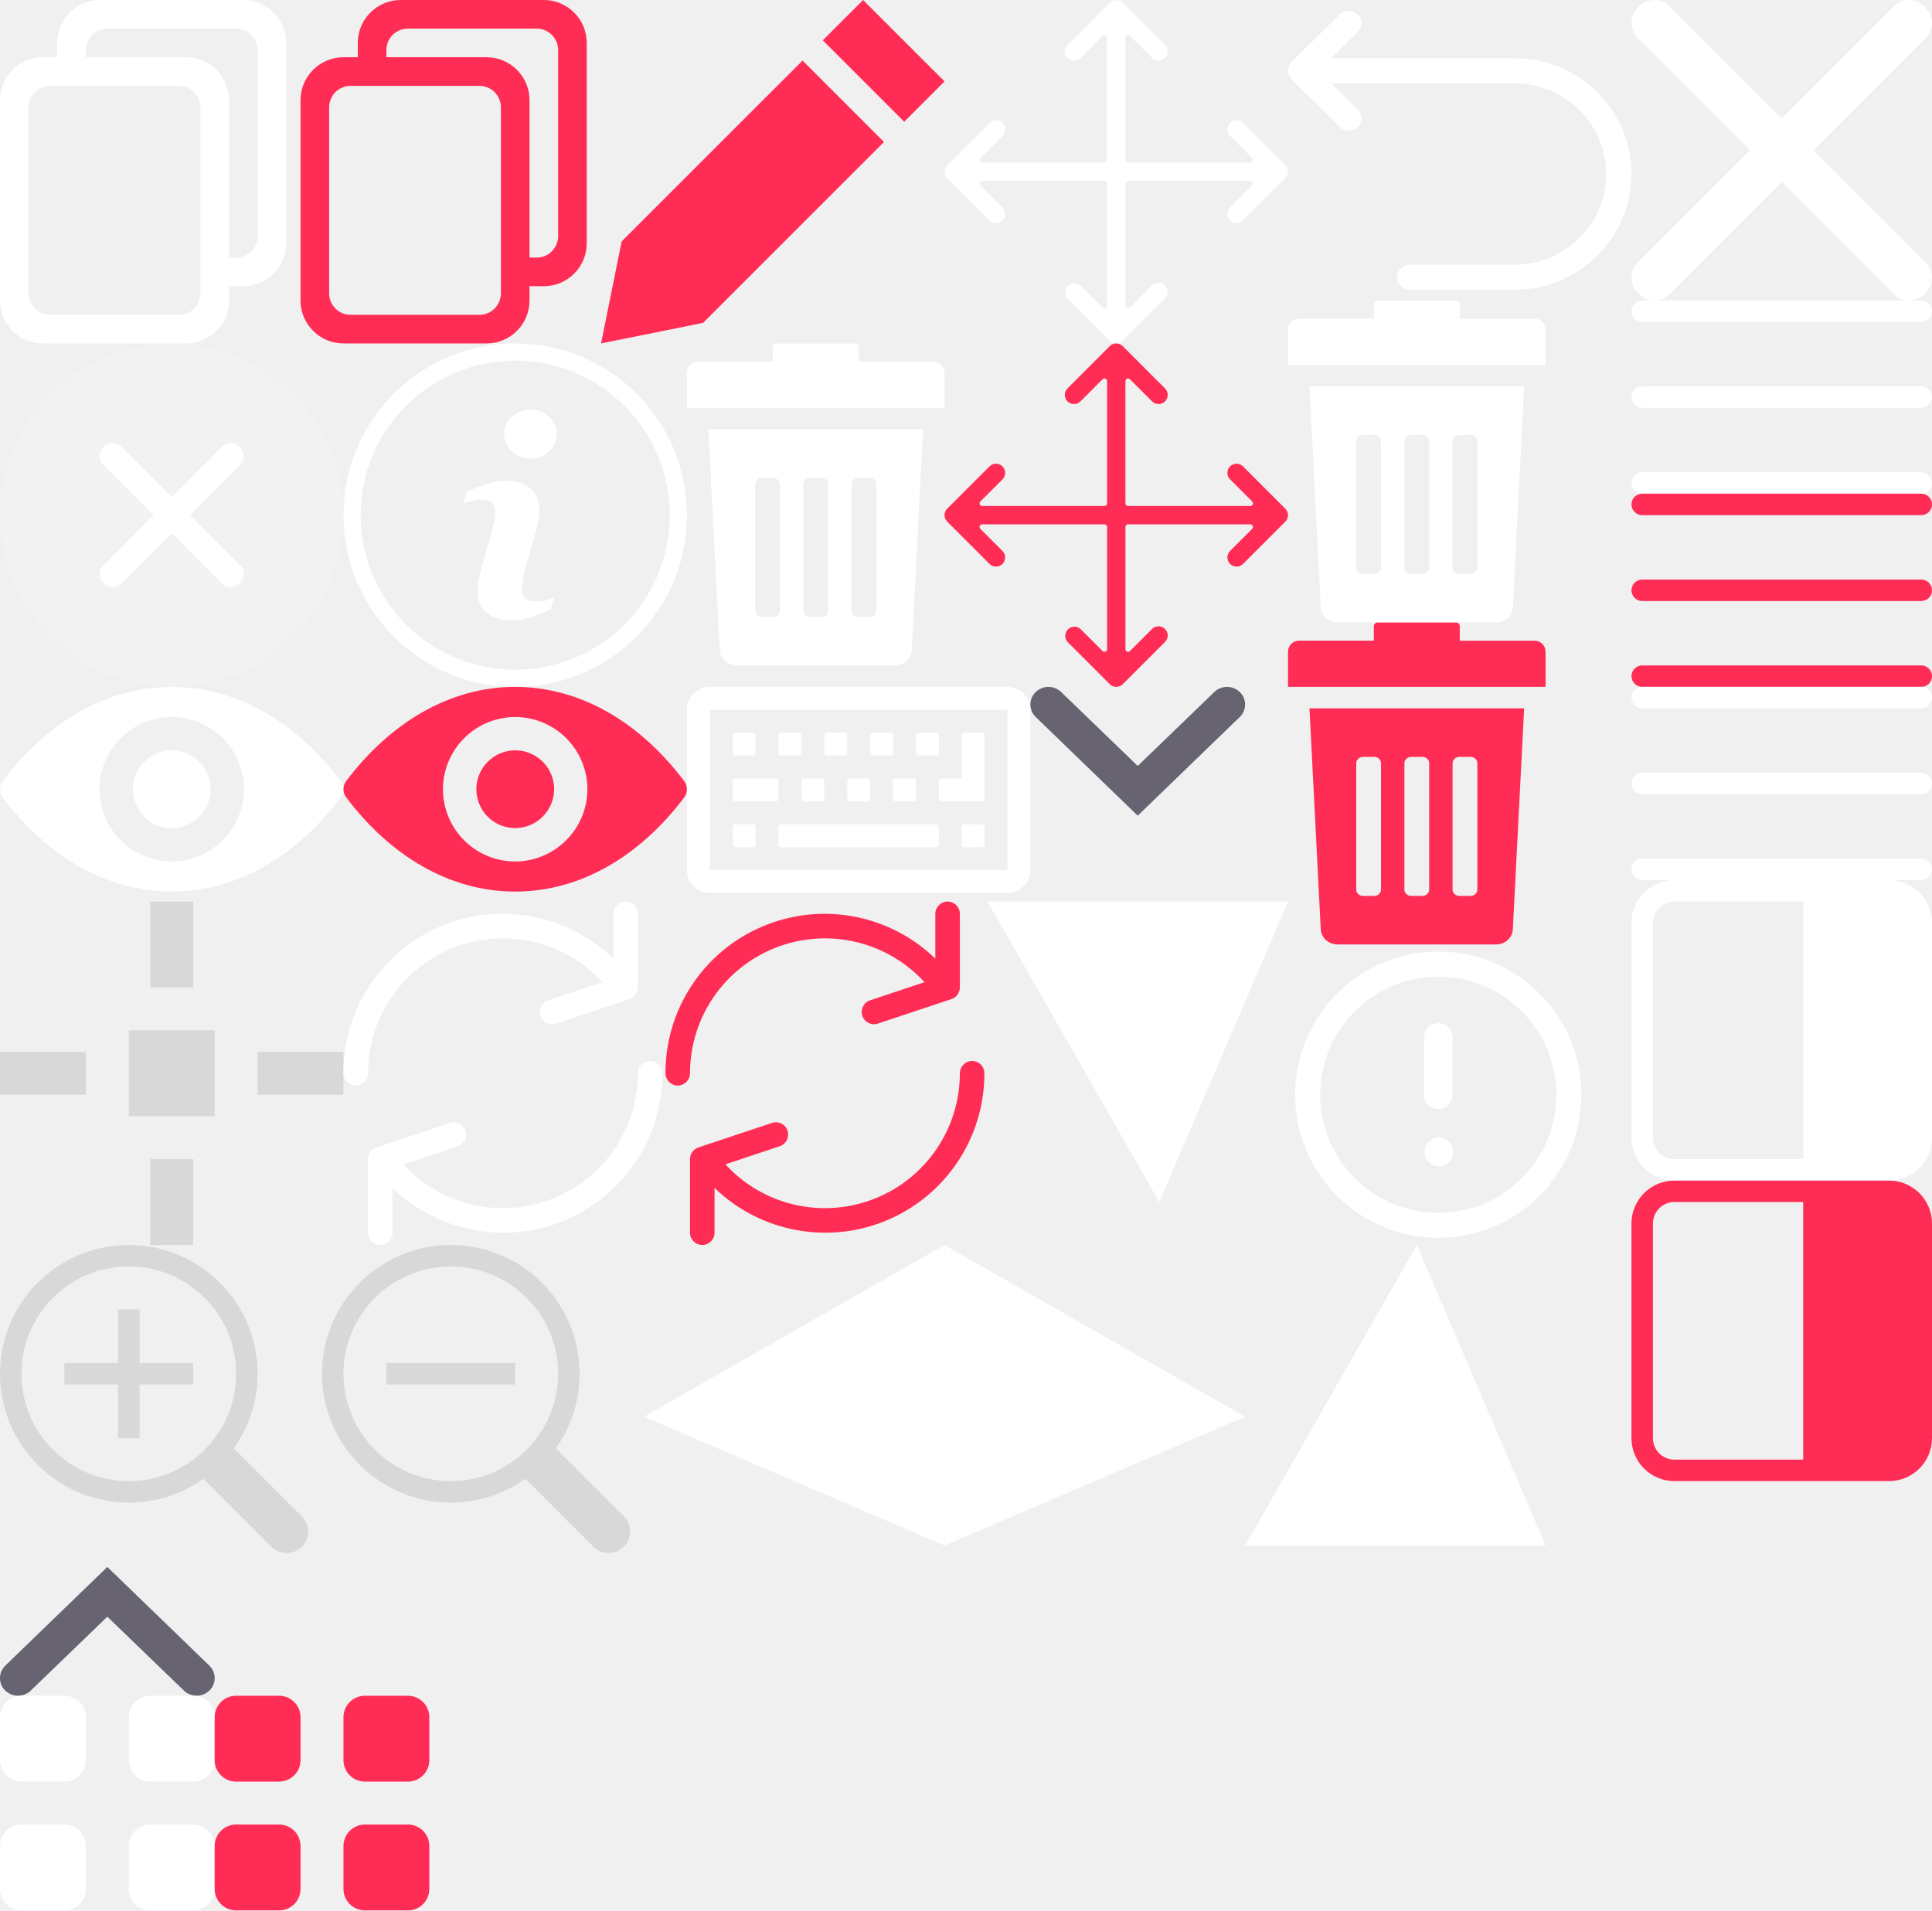
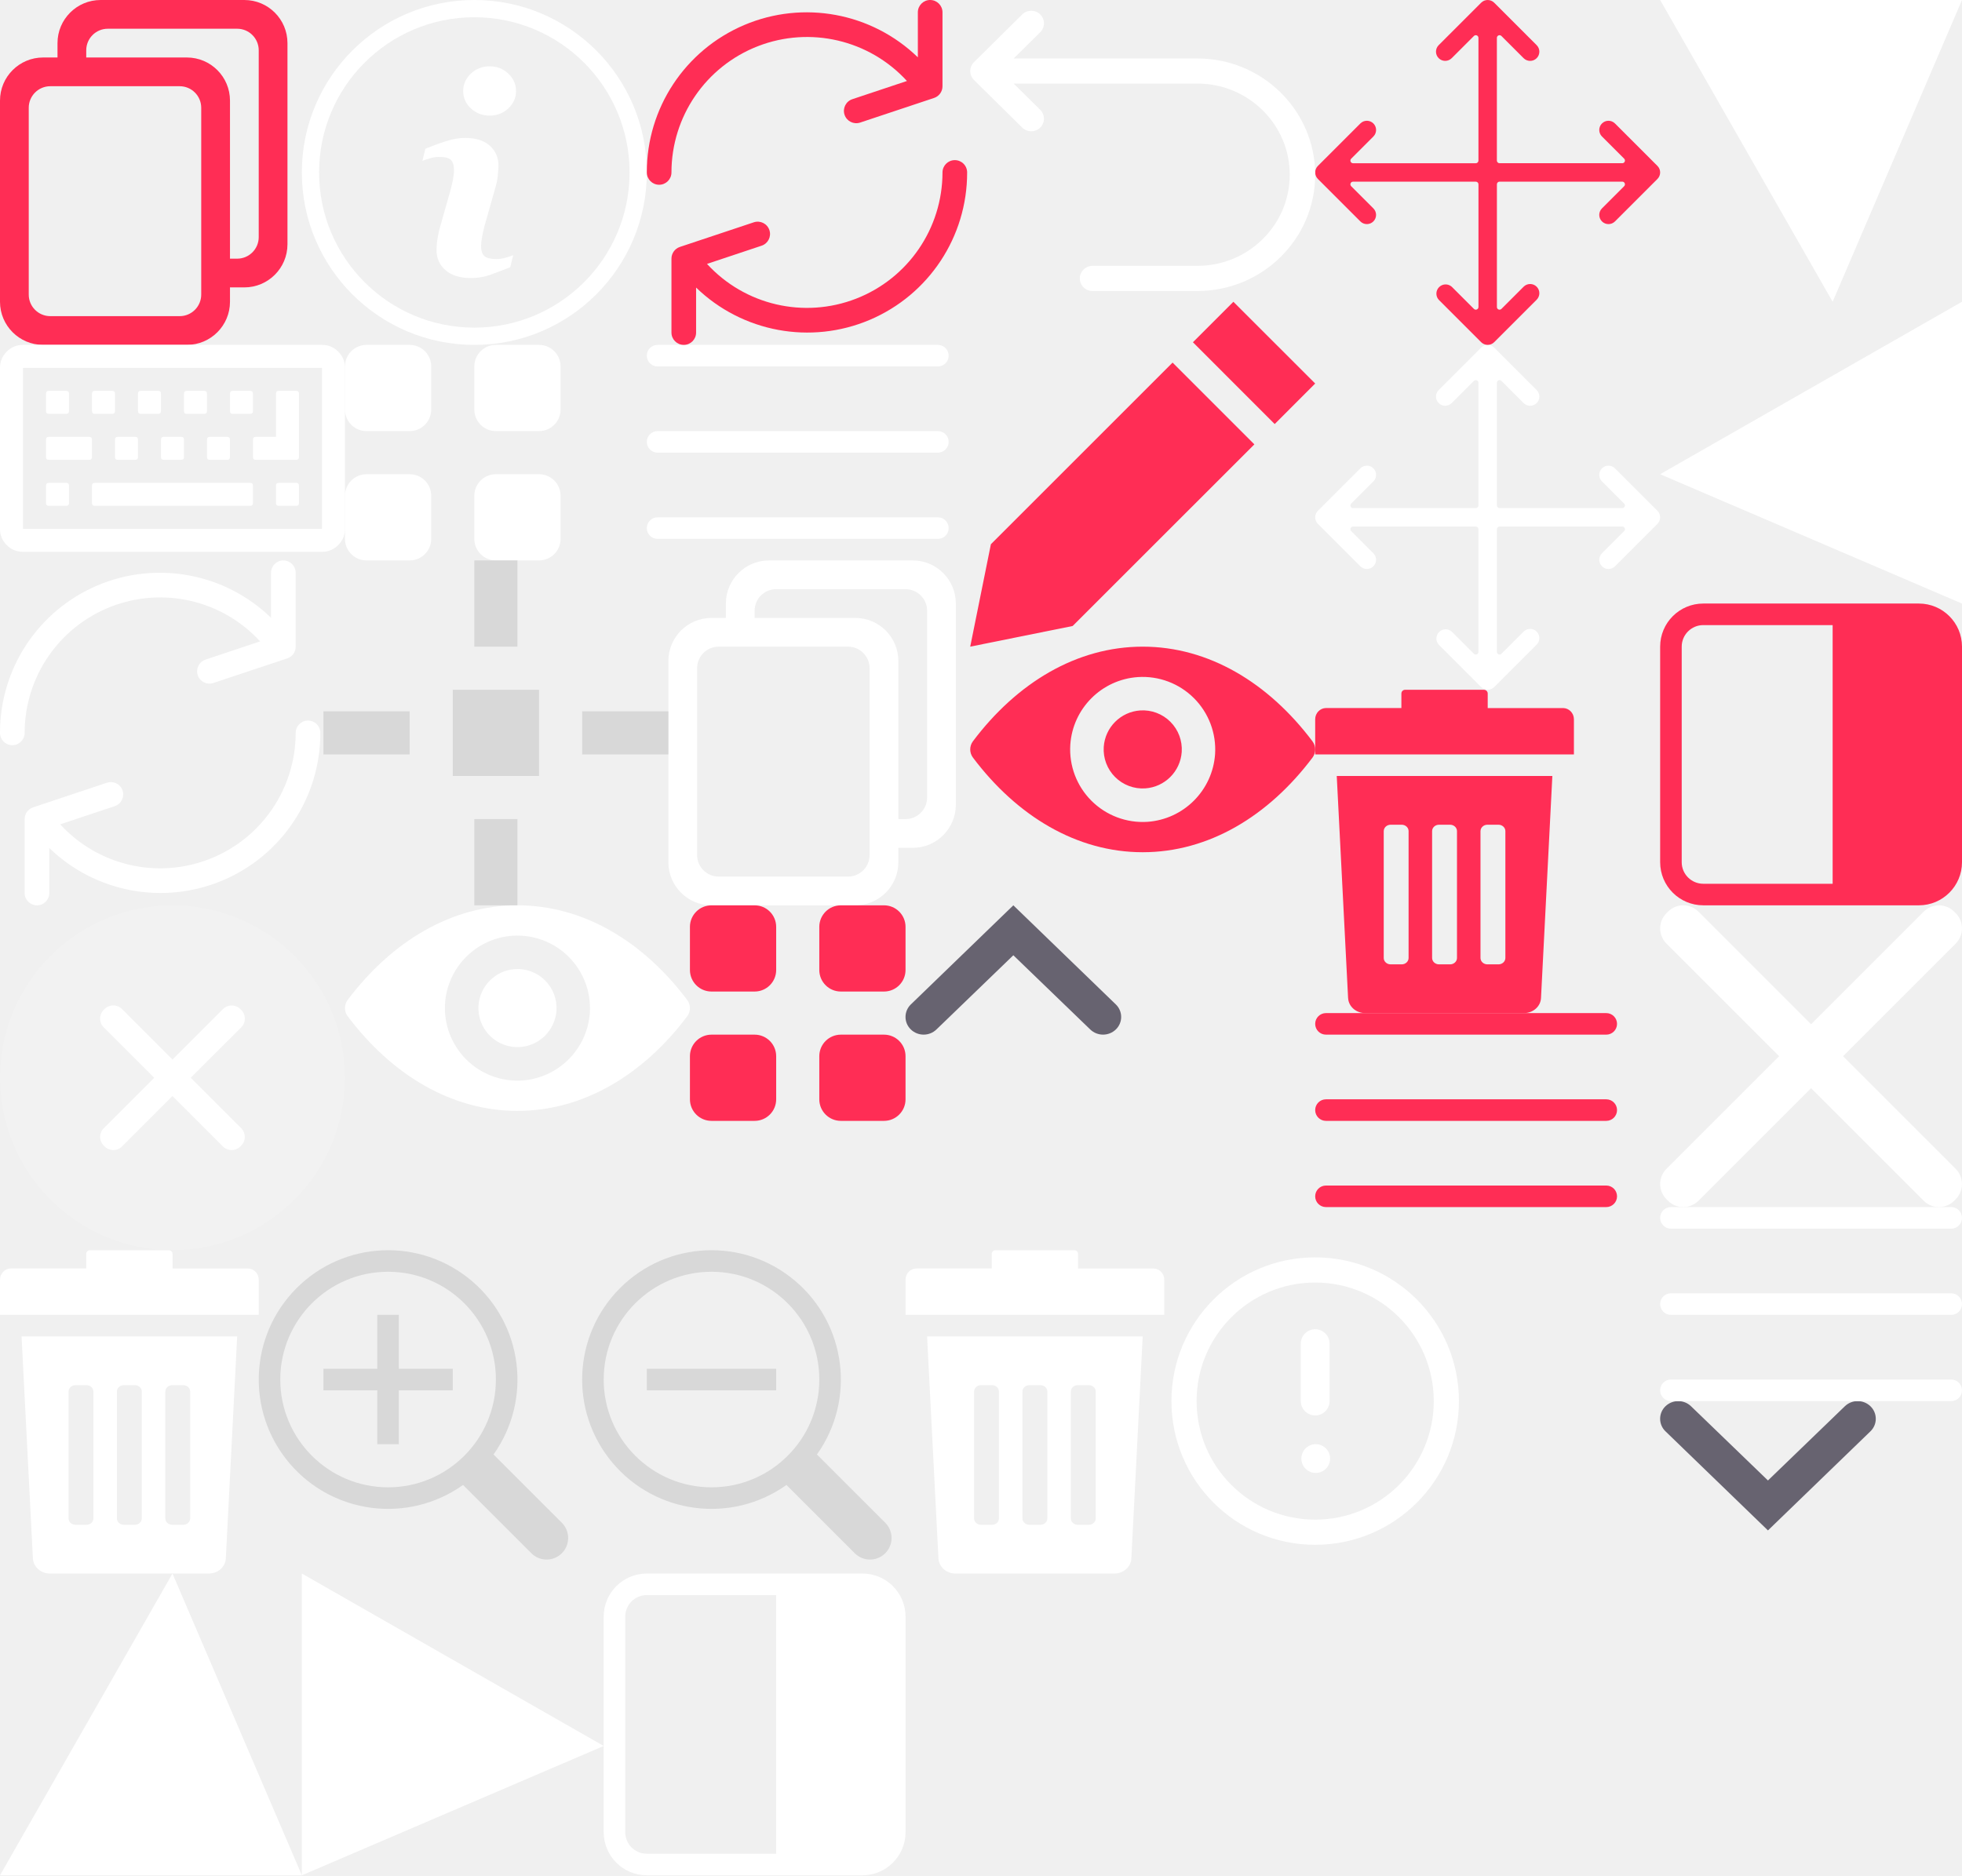
- <svg xmlns="http://www.w3.org/2000/svg" width="90" height="89" viewBox="0 0 90 89">
-   <svg width="14" height="14" viewBox="0 0 14 14" id="alert" x="60" y="44">
+ <svg xmlns="http://www.w3.org/2000/svg" width="91" height="87" viewBox="0 0 91 87">
+   <svg width="14" height="14" viewBox="0 0 14 14" id="alert" x="54" y="58">
    <g fill="none" fill-rule="evenodd">
      <path d="M-1-1h16v16H-1z" />
      <path fill="#FFF" d="M7 13.667A6.667 6.667 0 1 1 7 .333a6.667 6.667 0 0 1 0 13.334zM7 12.5a5.5 5.5 0 1 0 0-11 5.5 5.5 0 0 0 0 11zm0-8.833c.368 0 .667.298.667.666V7a.667.667 0 0 1-1.334 0V4.333c0-.368.299-.666.667-.666zM7 9a.667.667 0 1 1 0 1.333A.667.667 0 0 1 7 9z" />
    </g>
  </svg>
-   <svg width="10" height="6" viewBox="0 0 10 6" id="arrow-down" x="48" y="32">
+   <svg width="10" height="6" viewBox="0 0 10 6" id="arrow-down" x="77" y="65">
    <g fill="none" fill-rule="evenodd">
      <path d="M-7-9h24v24H-7z" />
      <path fill="#676370" d="M5 6l4.756-4.6A.806.806 0 0 0 9.758.244.856.856 0 0 0 8.566.24L5 3.683 1.434.241A.856.856 0 0 0 .242.244.806.806 0 0 0 .244 1.4L5 6z" />
    </g>
  </svg>
-   <svg style="isolation:isolate" width="14" height="14" viewBox="0 0 14 14" id="arrow-key-down" x="46" y="42">
+   <svg style="isolation:isolate" width="14" height="14" viewBox="0 0 14 14" id="arrow-key-down" x="77">
    <g clip-path="url(#_clipPath_lO31NEgbUiTSoJISuaT8fHHnIRCr4LqQ)">
      <path fill="#FFF" d="M0 0h14L8 14z" />
    </g>
  </svg>
-   <svg style="isolation:isolate" width="14" height="14" viewBox="0 0 14 14" id="arrow-key-left" x="30" y="58">
+   <svg style="isolation:isolate" width="14" height="14" viewBox="0 0 14 14" id="arrow-key-left" x="77" y="14">
    <g clip-path="url(#_clipPath_QTofHzorB79BE3lerKr9Fqr3nCJN2ZAU)">
      <path fill="#FFF" d="M14 0v14L0 8z" />
    </g>
  </svg>
-   <svg style="isolation:isolate" width="14" height="14" viewBox="0 0 14 14" id="arrow-key-right" x="44" y="58">
+   <svg style="isolation:isolate" width="14" height="14" viewBox="0 0 14 14" id="arrow-key-right" x="14" y="73">
    <g clip-path="url(#_clipPath_vO16aYMH41EJ62poTggIr1IPdcsNhkUc)">
      <path fill="#FFF" d="M0 14V0l14 8z" />
    </g>
  </svg>
-   <svg style="isolation:isolate" width="14" height="14" viewBox="0 0 14 14" id="arrow-key-up" x="58" y="58">
+   <svg style="isolation:isolate" width="14" height="14" viewBox="0 0 14 14" id="arrow-key-up" y="73">
    <g clip-path="url(#_clipPath_scRgljJTfK72EBw7oaTDeX5yMrAq7yTf)">
      <path fill="#FFF" d="M14 14H0L8 0z" />
    </g>
  </svg>
-   <svg width="10" height="6" viewBox="0 0 10 6" id="arrow-up" y="73">
+   <svg width="10" height="6" viewBox="0 0 10 6" id="arrow-up" x="42" y="42">
    <g fill="none" fill-rule="evenodd">
      <path d="M-7-9h24v24H-7z" />
      <path fill="#676370" d="M5 0l4.756 4.6a.806.806 0 0 1 .002 1.156.856.856 0 0 1-1.192.003L5 2.317 1.434 5.759a.856.856 0 0 1-1.192-.003A.806.806 0 0 1 .244 4.6L5 0z" />
    </g>
  </svg>
-   <svg width="14" height="14" viewBox="0 0 14 14" id="close" x="76">
+   <svg width="14" height="14" viewBox="0 0 14 14" id="close" x="77" y="42">
    <g fill="none" fill-rule="evenodd">
      <path d="M-5-5h24v24H-5z" />
      <path fill="#FFF" d="M13.706.363l-.069-.069a1 1 0 0 0-1.414 0L7 5.517 1.777.294a1 1 0 0 0-1.414 0L.294.363a1 1 0 0 0 0 1.414L5.517 7 .294 12.223a1 1 0 0 0 0 1.414l.069.069a1 1 0 0 0 1.414 0L7 8.483l5.223 5.223a1 1 0 0 0 1.414 0l.069-.069a1 1 0 0 0 0-1.414L8.483 7l5.223-5.223a1 1 0 0 0 0-1.414z" />
    </g>
  </svg>
-   <svg width="12" height="15" viewBox="0 0 12 15" id="delete" x="60" y="14">
+   <svg width="12" height="15" viewBox="0 0 12 15" id="delete" x="42" y="58">
    <g fill="none" fill-rule="evenodd">
      <path d="M-6-4h24v24H-6z" />
      <path fill="#FFF" fill-rule="nonzero" d="M1.526 14.299L1 4h10l-.526 10.299c-.018.392-.366.701-.79.701H2.316c-.423 0-.771-.31-.789-.701zm6.141-7.741v5.884c0 .164.144.297.32.297h.514c.177 0 .32-.133.32-.297V6.558c0-.164-.143-.297-.32-.297h-.513c-.177 0-.32.133-.32.297zm-2.244 0v5.884c0 .164.144.297.32.297h.513c.178 0 .321-.133.321-.297V6.558c0-.164-.144-.297-.32-.297h-.513c-.178 0-.321.133-.321.297zm-2.244 0v5.884c0 .164.143.297.32.297h.513c.177 0 .32-.133.32-.297V6.558c0-.164-.143-.297-.32-.297H3.5c-.177 0-.32.133-.32.297zm8.313-5.71c.28 0 .508.232.508.52V3H0V1.367c0-.287.228-.52.508-.52h3.49V.174c0-.095.076-.173.17-.173h3.664c.094 0 .17.078.17.173v.675h3.49z" />
    </g>
  </svg>
-   <svg width="12" height="15" viewBox="0 0 12 15" id="delete-active" x="60" y="29">
+   <svg width="12" height="15" viewBox="0 0 12 15" id="delete-active" x="61" y="32">
    <g fill="none" fill-rule="evenodd">
      <path d="M-6-4h24v24H-6z" />
      <path fill="#FF2D55" fill-rule="nonzero" d="M1.526 14.299L1 4h10l-.526 10.299c-.018.392-.366.701-.79.701H2.316c-.423 0-.771-.31-.789-.701zm6.141-7.741v5.884c0 .164.144.297.32.297h.514c.177 0 .32-.133.32-.297V6.558c0-.164-.143-.297-.32-.297h-.513c-.177 0-.32.133-.32.297zm-2.244 0v5.884c0 .164.144.297.32.297h.513c.178 0 .321-.133.321-.297V6.558c0-.164-.144-.297-.32-.297h-.513c-.178 0-.321.133-.321.297zm-2.244 0v5.884c0 .164.143.297.32.297h.513c.177 0 .32-.133.32-.297V6.558c0-.164-.143-.297-.32-.297H3.5c-.177 0-.32.133-.32.297zm8.313-5.71c.28 0 .508.232.508.52V3H0V1.367c0-.287.228-.52.508-.52h3.49V.174c0-.095.076-.173.17-.173h3.664c.094 0 .17.078.17.173v.675h3.49z" />
    </g>
  </svg>
-   <svg width="12" height="15" viewBox="0 0 12 15" id="delete-icon" x="32" y="16">
+   <svg width="12" height="15" viewBox="0 0 12 15" id="delete-icon" y="58">
    <g fill="none" fill-rule="evenodd">
      <path d="M-6-4h24v24H-6z" />
      <path fill="#FFF" fill-rule="nonzero" d="M1.526 14.299L1 4h10l-.526 10.299c-.018.392-.366.701-.79.701H2.316c-.423 0-.771-.31-.789-.701zm6.141-7.741v5.884c0 .164.144.297.32.297h.514c.177 0 .32-.133.32-.297V6.558c0-.164-.143-.297-.32-.297h-.513c-.177 0-.32.133-.32.297zm-2.244 0v5.884c0 .164.144.297.32.297h.513c.178 0 .321-.133.321-.297V6.558c0-.164-.144-.297-.32-.297h-.513c-.178 0-.321.133-.321.297zm-2.244 0v5.884c0 .164.143.297.32.297h.513c.177 0 .32-.133.32-.297V6.558c0-.164-.143-.297-.32-.297H3.5c-.177 0-.32.133-.32.297zm8.313-5.71c.28 0 .508.232.508.52V3H0V1.367c0-.287.228-.52.508-.52h3.49V.174c0-.095.076-.173.17-.173h3.664c.094 0 .17.078.17.173v.675h3.49z" />
    </g>
  </svg>
-   <svg width="14" height="16" viewBox="0 0 14 16" id="duplicate">
+   <svg width="14" height="16" viewBox="0 0 14 16" id="duplicate" x="31" y="26">
    <g fill="none" fill-rule="evenodd">
      <path d="M-5-4h24v24H-5z" />
      <path fill="#FFF" d="M2.667 2.667H2a2 2 0 0 0-2 2V14a2 2 0 0 0 2 2h6.667a2 2 0 0 0 2-2v-.667h.666a2 2 0 0 0 2-2V2a2 2 0 0 0-2-2H4.667a2 2 0 0 0-2 2v.667zm1.333 0v-.334a1 1 0 0 1 1-1h6a1 1 0 0 1 1 1V11a1 1 0 0 1-1 1h-.333V4.667a2 2 0 0 0-2-2H4zM1.333 5a1 1 0 0 1 1-1h6a1 1 0 0 1 1 1v8.667a1 1 0 0 1-1 1h-6a1 1 0 0 1-1-1V5z" />
    </g>
  </svg>
-   <svg width="14" height="16" viewBox="0 0 14 16" id="duplicate-active" x="14">
+   <svg width="14" height="16" viewBox="0 0 14 16" id="duplicate-active">
    <g fill="none" fill-rule="evenodd">
      <path d="M-5-4h24v24H-5z" />
      <path fill="#FF2D55" d="M2.667 2.667H2a2 2 0 0 0-2 2V14a2 2 0 0 0 2 2h6.667a2 2 0 0 0 2-2v-.667h.666a2 2 0 0 0 2-2V2a2 2 0 0 0-2-2H4.667a2 2 0 0 0-2 2v.667zm1.333 0v-.334a1 1 0 0 1 1-1h6a1 1 0 0 1 1 1V11a1 1 0 0 1-1 1h-.333V4.667a2 2 0 0 0-2-2H4zM1.333 5a1 1 0 0 1 1-1h6a1 1 0 0 1 1 1v8.667a1 1 0 0 1-1 1h-6a1 1 0 0 1-1-1V5z" />
    </g>
  </svg>
-   <svg width="16" height="16" viewBox="0 0 24 24" id="edit" x="28">
+   <svg width="16" height="16" viewBox="0 0 24 24" id="edit" x="45" y="14">
    <path fill="#FF2D55" d="M19.769 9.923L7.127 22.562 0 24l1.438-7.128 12.641-12.64 5.69 5.691zm1.414-1.414L24 5.689 18.309 0l-2.816 2.817 5.69 5.692z" />
  </svg>
-   <svg width="16" height="16" viewBox="0 0 16 16" id="erase" y="16">
+   <svg width="16" height="16" viewBox="0 0 16 16" id="erase" y="42">
    <g fill="none" fill-rule="evenodd" transform="matrix(0 1 1 0 -4 -4)">
      <path d="M0 0h24v24H0z" />
      <circle cx="12" cy="12" r="8" fill="#FFF" fill-rule="nonzero" opacity=".12" />
      <path fill="#FFF" fill-rule="nonzero" d="M15.187 8.853l-.039-.04a.571.571 0 0 0-.808 0l-2.339 2.34L9.66 8.81a.571.571 0 0 0-.808 0l-.04.04a.571.571 0 0 0 0 .808L11.155 12l-2.341 2.341a.571.571 0 0 0 0 .808l.039.04a.571.571 0 0 0 .808 0L12 12.847l2.34 2.34a.571.571 0 0 0 .807 0l.04-.04a.571.571 0 0 0 0-.808L12.847 12l2.34-2.339a.571.571 0 0 0 0-.808z" />
    </g>
  </svg>
-   <svg width="10" height="10" viewBox="0 0 10 10" id="grid" y="79">
+   <svg width="10" height="10" viewBox="0 0 10 10" id="grid" x="16" y="16">
    <g fill="none" fill-rule="evenodd">
      <path d="M-7-7h24v24H-7z" />
      <path fill="#FFF" d="M1 0h2a1 1 0 0 1 1 1v2a1 1 0 0 1-1 1H1a1 1 0 0 1-1-1V1a1 1 0 0 1 1-1zm6 0h2a1 1 0 0 1 1 1v2a1 1 0 0 1-1 1H7a1 1 0 0 1-1-1V1a1 1 0 0 1 1-1zm0 6h2a1 1 0 0 1 1 1v2a1 1 0 0 1-1 1H7a1 1 0 0 1-1-1V7a1 1 0 0 1 1-1zM1 6h2a1 1 0 0 1 1 1v2a1 1 0 0 1-1 1H1a1 1 0 0 1-1-1V7a1 1 0 0 1 1-1z" />
    </g>
  </svg>
-   <svg width="10" height="10" viewBox="0 0 10 10" id="grid-active" x="10" y="79">
+   <svg width="10" height="10" viewBox="0 0 10 10" id="grid-active" x="32" y="42">
    <g fill="none" fill-rule="evenodd">
      <path d="M-7-7h24v24H-7z" />
      <path fill="#FF2D55" d="M1 0h2a1 1 0 0 1 1 1v2a1 1 0 0 1-1 1H1a1 1 0 0 1-1-1V1a1 1 0 0 1 1-1zm6 0h2a1 1 0 0 1 1 1v2a1 1 0 0 1-1 1H7a1 1 0 0 1-1-1V1a1 1 0 0 1 1-1zm0 6h2a1 1 0 0 1 1 1v2a1 1 0 0 1-1 1H7a1 1 0 0 1-1-1V7a1 1 0 0 1 1-1zM1 6h2a1 1 0 0 1 1 1v2a1 1 0 0 1-1 1H1a1 1 0 0 1-1-1V7a1 1 0 0 1 1-1z" />
    </g>
  </svg>
-   <svg width="16" height="16" viewBox="0 0 16 16" id="info" x="16" y="16">
+   <svg width="16" height="16" viewBox="0 0 16 16" id="info" x="14">
    <g fill="none" fill-rule="evenodd">
      <path d="M-4-4h24v24H-4z" />
      <path fill="#FFF" d="M8 16A8 8 0 1 1 8 0a8 8 0 0 1 0 16zm0-.8A7.2 7.2 0 1 0 8 .8a7.2 7.2 0 0 0 0 14.4zm1.665-2.802c-.412.163-.74.286-.985.372a2.6 2.6 0 0 1-.855.128c-.499 0-.887-.122-1.163-.366a1.178 1.178 0 0 1-.414-.925c0-.146.01-.295.03-.447.022-.151.055-.322.1-.514l.516-1.82c.045-.175.084-.34.116-.495.03-.156.046-.299.046-.429 0-.231-.049-.394-.144-.485-.097-.092-.279-.137-.55-.137-.133 0-.27.02-.41.061a5.82 5.82 0 0 0-.359.12L5.73 6.9c.337-.138.66-.256.968-.353.308-.099.6-.148.874-.148.495 0 .877.12 1.146.36.267.238.402.55.402.931 0 .08-.01.219-.028.418-.018.2-.053.382-.103.55l-.513 1.814a5.232 5.232 0 0 0-.113.499c-.033.186-.05.328-.05.424 0 .24.054.405.163.493.107.087.294.131.56.131.125 0 .265-.022.424-.066a2.41 2.41 0 0 0 .342-.115l-.137.56zm-.09-7.367c-.24.222-.528.333-.864.333-.336 0-.626-.11-.867-.333a1.064 1.064 0 0 1-.361-.808c0-.315.122-.585.36-.81a1.23 1.23 0 0 1 .868-.336c.336 0 .625.111.863.336.24.225.36.495.36.81 0 .317-.12.586-.36.808z" />
    </g>
  </svg>
-   <svg width="14" height="9" viewBox="0 0 14 9" id="list" x="76" y="14">
+   <svg width="14" height="9" viewBox="0 0 14 9" id="list" x="30" y="16">
    <g fill="none" fill-rule="evenodd">
      <path d="M-5-7h24v24H-5z" />
      <path fill="#FFF" d="M.5 0h13a.5.5 0 1 1 0 1H.5a.5.5 0 0 1 0-1zm0 4h13a.5.5 0 1 1 0 1H.5a.5.5 0 1 1 0-1zm0 4h13a.5.5 0 1 1 0 1H.5a.5.5 0 1 1 0-1z" />
    </g>
  </svg>
-   <svg width="14" height="9" viewBox="0 0 14 9" id="list-active" x="76" y="23">
+   <svg width="14" height="9" viewBox="0 0 14 9" id="list-active" x="61" y="47">
    <g fill="none" fill-rule="evenodd">
      <path d="M-5-7h24v24H-5z" />
      <path fill="#FF2D55" d="M.5 0h13a.5.5 0 1 1 0 1H.5a.5.5 0 0 1 0-1zm0 4h13a.5.5 0 1 1 0 1H.5a.5.5 0 1 1 0-1zm0 4h13a.5.5 0 1 1 0 1H.5a.5.5 0 1 1 0-1z" />
    </g>
  </svg>
-   <svg width="14" height="9" viewBox="0 0 14 9" id="list-icon" x="76" y="32">
+   <svg width="14" height="9" viewBox="0 0 14 9" id="list-icon" x="77" y="56">
    <g fill="none" fill-rule="evenodd">
      <path d="M-5-7h24v24H-5z" />
      <path fill="#FFF" d="M.5 0h13a.5.5 0 1 1 0 1H.5a.5.5 0 0 1 0-1zm0 4h13a.5.5 0 1 1 0 1H.5a.5.5 0 1 1 0-1zm0 4h13a.5.5 0 1 1 0 1H.5a.5.5 0 1 1 0-1z" />
    </g>
  </svg>
-   <svg width="16" height="16" viewBox="0 0 16 16" id="move" x="44">
+   <svg width="16" height="16" viewBox="0 0 16 16" id="move" x="61" y="16">
    <g fill="none" fill-rule="evenodd">
      <path d="M-4-4h24v24H-4z" />
      <path fill="#FFF" d="M15.875 7.698l-1.97-1.97a.427.427 0 0 0-.604.604l1.03 1.03a.123.123 0 0 1-.088.21H8.551a.123.123 0 0 1-.124-.123V1.757c0-.11.133-.165.211-.087l1.03 1.03a.427.427 0 0 0 .604-.605L8.302.125a.428.428 0 0 0-.604 0l-1.97 1.97a.427.427 0 0 0 .604.604l1.03-1.03a.123.123 0 0 1 .21.088v5.692a.123.123 0 0 1-.123.124H1.757a.123.123 0 0 1-.087-.211l1.03-1.03a.427.427 0 0 0-.605-.604l-1.97 1.97a.428.428 0 0 0 0 .604l1.97 1.97a.427.427 0 0 0 .604-.604l-1.03-1.03a.123.123 0 0 1 .088-.21h5.692c.068 0 .124.055.124.123v5.692c0 .11-.133.165-.211.088l-1.03-1.03a.428.428 0 0 0-.604.604l1.97 1.97a.428.428 0 0 0 .604 0l1.97-1.97a.427.427 0 0 0-.604-.604l-1.03 1.03a.123.123 0 0 1-.21-.088V8.551c0-.068.055-.124.123-.124h5.692c.11 0 .165.133.088.211l-1.03 1.03a.427.427 0 0 0 .604.604l1.97-1.97a.428.428 0 0 0 0-.604z" />
    </g>
  </svg>
-   <svg width="16" height="16" viewBox="0 0 16 16" id="move-active" x="44" y="16">
+   <svg width="16" height="16" viewBox="0 0 16 16" id="move-active" x="61">
    <g fill="none" fill-rule="evenodd">
      <path d="M-4-4h24v24H-4z" />
      <path fill="#FF2D55" d="M15.875 7.698l-1.97-1.97a.427.427 0 0 0-.604.604l1.03 1.03a.123.123 0 0 1-.088.21H8.551a.123.123 0 0 1-.124-.123V1.757c0-.11.133-.165.211-.087l1.03 1.03a.427.427 0 0 0 .604-.605L8.302.125a.428.428 0 0 0-.604 0l-1.97 1.97a.427.427 0 0 0 .604.604l1.03-1.03a.123.123 0 0 1 .21.088v5.692a.123.123 0 0 1-.123.124H1.757a.123.123 0 0 1-.087-.211l1.03-1.03a.427.427 0 0 0-.605-.604l-1.97 1.97a.428.428 0 0 0 0 .604l1.97 1.97a.427.427 0 0 0 .604-.604l-1.03-1.03a.123.123 0 0 1 .088-.21h5.692c.068 0 .124.055.124.123v5.692c0 .11-.133.165-.211.088l-1.03-1.03a.428.428 0 0 0-.604.604l1.97 1.97a.428.428 0 0 0 .604 0l1.97-1.97a.427.427 0 0 0-.604-.604l-1.03 1.03a.123.123 0 0 1-.21-.088V8.551c0-.068.055-.124.123-.124h5.692c.11 0 .165.133.088.211l-1.03 1.03a.427.427 0 0 0 .604.604l1.97-1.97a.428.428 0 0 0 0-.604z" />
    </g>
  </svg>
-   <svg width="16" height="10" viewBox="0 0 16 10" id="preview" y="32">
+   <svg width="16" height="10" viewBox="0 0 16 10" id="preview" x="16" y="42">
    <g fill="none" fill-rule="evenodd">
      <path d="M-4-7h24v24H-4z" />
      <path fill="#FFF" fill-rule="nonzero" d="M8 0C4.943 0 2.17 1.672.125 4.39a.633.633 0 0 0 0 .755C2.171 7.865 4.943 9.537 8 9.537c3.057 0 5.83-1.672 7.875-4.389a.633.633 0 0 0 0-.756C13.829 1.672 11.057 0 8 0zm.22 8.127a3.367 3.367 0 0 1-3.578-3.578A3.373 3.373 0 0 1 7.78 1.411a3.367 3.367 0 0 1 3.577 3.577A3.383 3.383 0 0 1 8.22 8.127zm-.102-1.552a1.81 1.81 0 0 1-1.925-1.924 1.82 1.82 0 0 1 1.692-1.692A1.81 1.81 0 0 1 9.81 4.883a1.82 1.82 0 0 1-1.692 1.692z" />
    </g>
  </svg>
-   <svg width="16" height="10" viewBox="0 0 16 10" id="preview-active" x="16" y="32">
+   <svg width="16" height="10" viewBox="0 0 16 10" id="preview-active" x="45" y="30">
    <g fill="none" fill-rule="evenodd">
      <path d="M-4-7h24v24H-4z" />
      <path fill="#FF2D55" fill-rule="nonzero" d="M8 0C4.943 0 2.17 1.672.125 4.39a.633.633 0 0 0 0 .755C2.171 7.865 4.943 9.537 8 9.537c3.057 0 5.83-1.672 7.875-4.389a.633.633 0 0 0 0-.756C13.829 1.672 11.057 0 8 0zm.22 8.127a3.367 3.367 0 0 1-3.578-3.578A3.373 3.373 0 0 1 7.78 1.411a3.367 3.367 0 0 1 3.577 3.577A3.383 3.383 0 0 1 8.22 8.127zm-.102-1.552a1.81 1.81 0 0 1-1.925-1.924 1.82 1.82 0 0 1 1.692-1.692A1.81 1.81 0 0 1 9.81 4.883a1.82 1.82 0 0 1-1.692 1.692z" />
    </g>
  </svg>
-   <svg style="isolation:isolate" width="16" height="16" viewBox="0 0 16 16" id="reset-camera" y="42">
+   <svg style="isolation:isolate" width="16" height="16" viewBox="0 0 16 16" id="reset-camera" x="15" y="26">
    <g clip-path="url(#_clipPath_GiyUyRPe8Yuj4G9fQA11K2724LE3zMUU)" fill="#D8D8D8">
      <path d="M7 0h2v4H7zM16 7v2h-4V7zM9 16H7v-4h2zM0 9V7h4v2zM6 6h4v4H6z" />
    </g>
  </svg>
-   <svg width="15" height="16" viewBox="0 0 15 16" id="rotate" x="16" y="42">
+   <svg width="15" height="16" viewBox="0 0 15 16" id="rotate" y="26">
    <g fill="none" fill-rule="evenodd">
      <path d="M-5-4h24v24H-5z" />
      <path fill="#FFF" d="M13.143 0c.315 0 .571.256.571.571V4a.571.571 0 0 1-.39.544l-3.43 1.143a.572.572 0 0 1-.36-1.086l2.531-.844A6.286 6.286 0 0 0 1.143 8 .571.571 0 1 1 0 8a7.414 7.414 0 0 1 12.571-5.341V.57c0-.315.256-.571.572-.571zm1.143 7.429a.57.57 0 0 1 .571.571 7.414 7.414 0 0 1-12.571 5.341v2.088a.571.571 0 1 1-1.143 0V12a.572.572 0 0 1 .39-.544l3.43-1.143a.572.572 0 0 1 .36 1.086l-2.531.844A6.286 6.286 0 0 0 13.714 8c0-.316.256-.571.572-.571z" />
    </g>
  </svg>
-   <svg width="15" height="16" viewBox="0 0 15 16" id="rotate-active" x="31" y="42">
+   <svg width="15" height="16" viewBox="0 0 15 16" id="rotate-active" x="30">
    <g fill="none" fill-rule="evenodd">
      <path d="M-5-4h24v24H-5z" />
      <path fill="#FF2D55" d="M13.143 0c.315 0 .571.256.571.571V4a.571.571 0 0 1-.39.544l-3.43 1.143a.572.572 0 0 1-.36-1.086l2.531-.844A6.286 6.286 0 0 0 1.143 8 .571.571 0 1 1 0 8a7.414 7.414 0 0 1 12.571-5.341V.57c0-.315.256-.571.572-.571zm1.143 7.429a.57.57 0 0 1 .571.571 7.414 7.414 0 0 1-12.571 5.341v2.088a.571.571 0 1 1-1.143 0V12a.572.572 0 0 1 .39-.544l3.43-1.143a.572.572 0 0 1 .36 1.086l-2.531.844A6.286 6.286 0 0 0 13.714 8c0-.316.256-.571.572-.571z" />
    </g>
  </svg>
-   <svg width="16" height="10" viewBox="0 0 16 10" id="shortcuts" x="32" y="32">
+   <svg width="16" height="10" viewBox="0 0 16 10" id="shortcuts" y="16">
    <g fill="none" fill-rule="evenodd">
      <path d="M-4-7h24v24H-4z" />
      <path fill="#FFF" fill-rule="nonzero" d="M15.687.313c.209.208.313.46.313.754v7.466c0 .295-.104.546-.313.754-.208.209-.46.313-.754.313H1.067c-.295 0-.546-.104-.754-.313A1.028 1.028 0 0 1 0 8.533V1.067C0 .772.104.52.313.313.52.104.773 0 1.067 0h13.866c.295 0 .546.104.754.313zm-.754 8.22V1.067H1.067v7.466h13.866zM2.267 7.467c-.09 0-.134-.045-.134-.134v-.8c0-.088.045-.133.134-.133h.8c.089 0 .133.045.133.133v.8c0 .089-.044.134-.133.134h-.8zm0-2.134c-.09 0-.134-.044-.134-.133v-.8c0-.089.045-.133.134-.133h1.866c.09 0 .134.044.134.133v.8c0 .089-.045.133-.134.133H2.267zm0-2.133c-.09 0-.134-.045-.134-.133v-.8c0-.09.045-.134.134-.134h.8c.089 0 .133.045.133.134v.8c0 .088-.044.133-.133.133h-.8zM11.6 6.4c.089 0 .133.045.133.133v.8c0 .09-.044.134-.133.134H4.4c-.089 0-.133-.045-.133-.134v-.8c0-.088.044-.133.133-.133h7.2zM5.333 5.2v-.8c0-.089.045-.133.134-.133h.8c.089 0 .133.044.133.133v.8c0 .089-.044.133-.133.133h-.8c-.09 0-.134-.044-.134-.133zm-.933-2c-.089 0-.133-.045-.133-.133v-.8c0-.09.044-.134.133-.134h.8c.089 0 .133.045.133.134v.8c0 .088-.044.133-.133.133h-.8zm3.067 2v-.8c0-.089.044-.133.133-.133h.8c.089 0 .133.044.133.133v.8c0 .089-.044.133-.133.133h-.8c-.089 0-.133-.044-.133-.133zm-.934-2c-.089 0-.133-.045-.133-.133v-.8c0-.09.044-.134.133-.134h.8c.09 0 .134.045.134.134v.8c0 .088-.045.133-.134.133h-.8zm3.067 2v-.8c0-.089.044-.133.133-.133h.8c.09 0 .133.044.133.133v.8c0 .089-.044.133-.133.133h-.8c-.089 0-.133-.044-.133-.133zm4.133 1.2c.09 0 .134.045.134.133v.8c0 .09-.045.134-.134.134h-.8c-.089 0-.133-.045-.133-.134v-.8c0-.088.044-.133.133-.133h.8zM8.667 3.2c-.09 0-.134-.045-.134-.133v-.8c0-.09.045-.134.134-.134h.8c.089 0 .133.045.133.134v.8c0 .088-.044.133-.133.133h-.8zm2.133 0c-.089 0-.133-.045-.133-.133v-.8c0-.09.044-.134.133-.134h.8c.089 0 .133.045.133.134v.8c0 .088-.044.133-.133.133h-.8zm.933 2v-.8c0-.089.045-.133.134-.133h.933v-2c0-.09.044-.134.133-.134h.8c.09 0 .134.045.134.134V5.2c0 .089-.045.133-.134.133h-1.866c-.09 0-.134-.044-.134-.133z" />
    </g>
  </svg>
-   <svg width="14" height="14" viewBox="0 0 14 14" id="sidebar" x="76" y="41">
+   <svg width="14" height="14" viewBox="0 0 14 14" id="sidebar" x="28" y="73">
    <g fill="none" fill-rule="evenodd">
      <path d="M-5-5h24v24H-5z" />
      <path fill="#FFF" d="M2 0h10a2 2 0 0 1 2 2v10a2 2 0 0 1-2 2H2a2 2 0 0 1-2-2V2a2 2 0 0 1 2-2zm0 1a1 1 0 0 0-1 1v10a1 1 0 0 0 1 1h6V1H2z" />
    </g>
  </svg>
-   <svg width="14" height="14" viewBox="0 0 14 14" id="sidebar-active" x="76" y="55">
+   <svg width="14" height="14" viewBox="0 0 14 14" id="sidebar-active" x="77" y="28">
    <g fill="none" fill-rule="evenodd">
      <path d="M-5-5h24v24H-5z" />
      <path fill="#FF2D55" d="M2 0h10a2 2 0 0 1 2 2v10a2 2 0 0 1-2 2H2a2 2 0 0 1-2-2V2a2 2 0 0 1 2-2zm0 1a1 1 0 0 0-1 1v10a1 1 0 0 0 1 1h6V1H2z" />
    </g>
  </svg>
-   <svg width="16" height="14" viewBox="0 0 16 14" id="undo" x="60">
+   <svg width="16" height="14" viewBox="0 0 16 14" id="undo" x="45">
    <g fill="none" fill-rule="evenodd">
      <path d="M-4-5h24v24H-4z" />
      <path fill="#FFF" d="M10.541 13.5H5.673a.586.586 0 0 1-.59-.583c0-.322.265-.584.59-.584h4.868c2.36 0 4.279-1.896 4.279-4.228 0-2.33-1.92-4.227-4.279-4.227H2.016l1.231 1.217a.58.58 0 0 1 0 .824.594.594 0 0 1-.834 0L.173 3.71a.048.048 0 0 1-.004-.005l-.001-.001a.582.582 0 0 1-.123-.63.599.599 0 0 1 .132-.193L2.413.67a.595.595 0 0 1 .834 0 .578.578 0 0 1 0 .825L2.016 2.713h8.525c3.01 0 5.459 2.42 5.459 5.393 0 2.975-2.449 5.394-5.459 5.394z" />
    </g>
  </svg>
-   <svg width="15" height="15" viewBox="0 0 15 15" id="zoom-in" y="58">
+   <svg width="15" height="15" viewBox="0 0 15 15" id="zoom-in" x="12" y="58">
    <g fill="none" fill-rule="evenodd">
      <path d="M-5-5h24v24H-5z" />
      <path fill="#D8D8D8" d="M10.89 9.477l3.181 3.18a1 1 0 0 1-1.414 1.414l-3.18-3.18a6 6 0 1 1 1.414-1.414zM6 11A5 5 0 1 0 6 1a5 5 0 0 0 0 10zm-.5-5.5V3h1v2.5H9v1H6.5V9h-1V6.5H3v-1h2.5z" />
    </g>
  </svg>
-   <svg width="15" height="15" viewBox="0 0 15 15" id="zoom-out" x="15" y="58">
+   <svg width="15" height="15" viewBox="0 0 15 15" id="zoom-out" x="27" y="58">
    <g fill="none" fill-rule="evenodd">
      <path d="M-5-5h24v24H-5z" />
      <path fill="#D8D8D8" d="M10.89 9.477l3.181 3.18a1 1 0 0 1-1.414 1.414l-3.18-3.18a6 6 0 1 1 1.414-1.414zM6 11A5 5 0 1 0 6 1a5 5 0 0 0 0 10zM3 5.5h6v1H3v-1z" />
    </g>
  </svg>
</svg>
